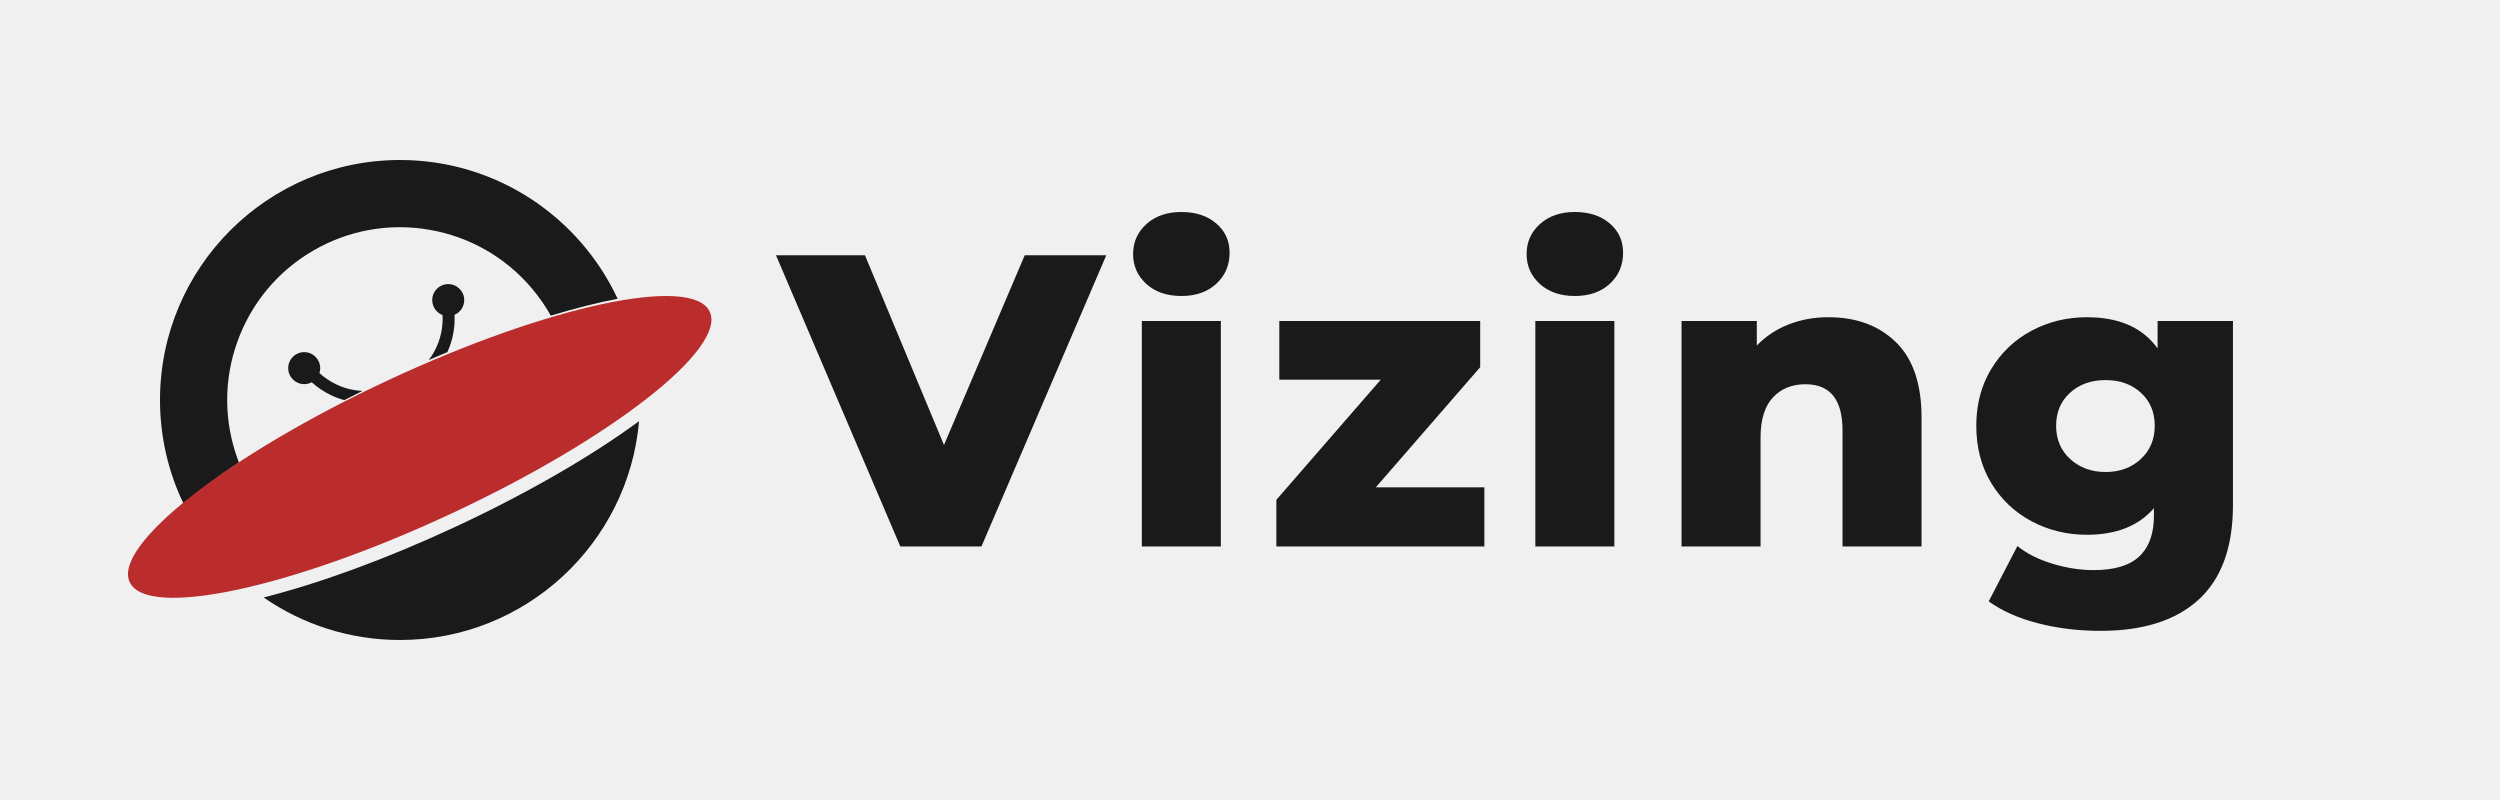
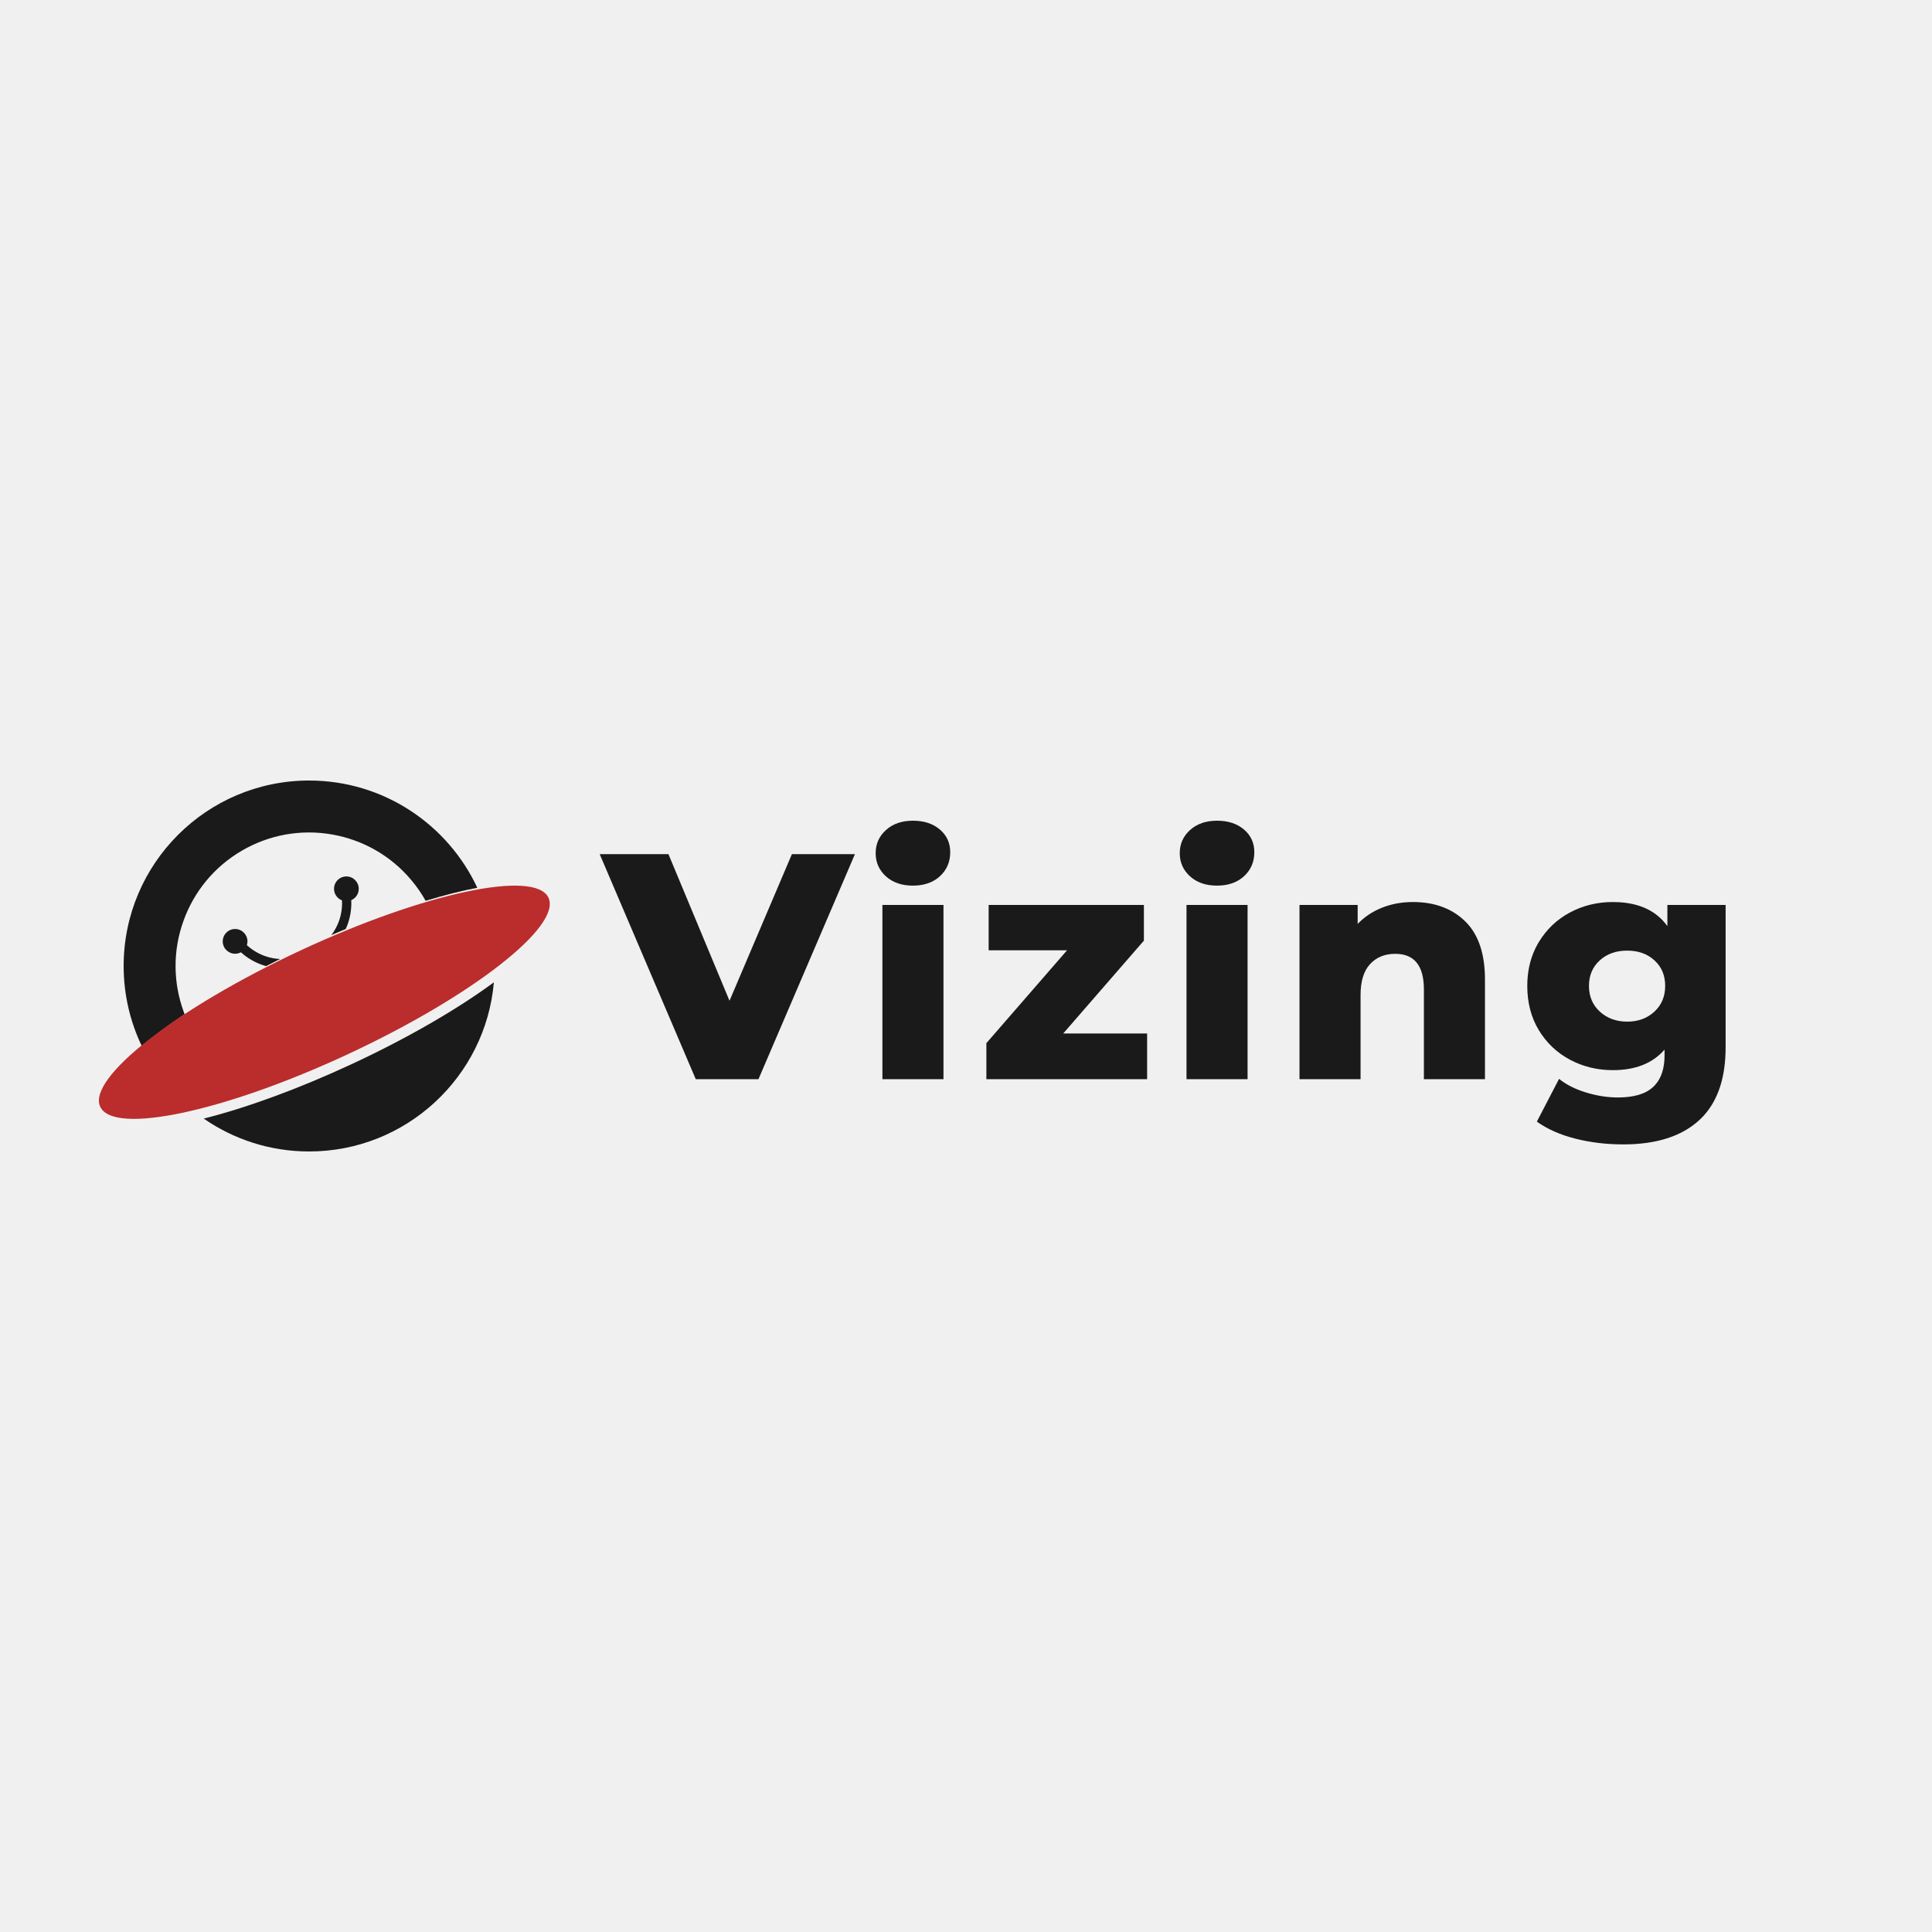
- <svg xmlns="http://www.w3.org/2000/svg" width="625" height="200" viewBox="0 0 625 200" fill="none">
+ <svg xmlns="http://www.w3.org/2000/svg" width="200" height="200" viewBox="0 0 625 200" fill="none">
  <defs />
  <rect id="Vizing-白底" width="625" height="200" fill="#FFFFFF" fill-opacity="0" />
  <path id="减去顶层" d="M65.907 149.361C75.593 156.068 87.342 159.999 100 159.999C131.327 159.999 157.09 135.921 159.77 105.283C148.225 113.787 132.286 123.109 114.052 131.612C96.428 139.83 79.597 145.913 65.907 149.361Z" clip-rule="evenodd" fill="#1A1A1A" fill-opacity="1" fill-rule="evenodd" />
  <path id="减去顶层" d="M154.404 74.688C149.383 75.652 143.762 77.071 137.701 78.909C136.37 76.539 134.823 74.307 133.086 72.238C126.303 64.139 117.163 59.164 107.501 57.467C97.098 55.622 86.898 57.685 78.406 62.596C69.251 67.87 62.765 76.007 59.415 85.228C55.792 95.152 56.054 105.555 59.415 114.771C59.516 115.05 59.619 115.327 59.726 115.603C54.404 119.149 49.737 122.612 45.866 125.884C42.106 118.045 40 109.266 40 100C40 66.893 66.893 40 100 40C124.065 40 144.848 54.21 154.404 74.688Z" clip-rule="evenodd" fill="#1A1A1A" fill-opacity="1" fill-rule="evenodd" />
  <path id="减去顶层" d="M112.058 71.025C109.849 71.025 108.058 72.816 108.058 75.025C108.058 76.732 109.127 78.189 110.632 78.764C110.705 80.079 110.623 81.385 110.396 82.658C109.908 85.429 108.773 87.924 107.174 90.016C108.741 89.335 110.3 88.671 111.847 88.026C112.561 86.465 113.061 84.836 113.351 83.181C113.617 81.672 113.706 80.172 113.633 78.703C115.059 78.092 116.058 76.675 116.058 75.025C116.058 72.816 114.267 71.025 112.058 71.025ZM86.081 100.037C87.572 99.265 89.086 98.496 90.62 97.731C88.251 97.63 85.984 97.033 83.936 96.033C82.411 95.293 81.048 94.353 79.861 93.263C79.986 92.875 80.054 92.462 80.054 92.033C80.054 89.824 78.263 88.033 76.054 88.033C73.845 88.033 72.054 89.824 72.054 92.033C72.054 94.242 73.845 96.033 76.054 96.033C76.733 96.033 77.373 95.864 77.933 95.565C79.353 96.853 80.935 97.912 82.621 98.73C83.752 99.28 84.91 99.715 86.081 100.037Z" clip-rule="evenodd" fill="#1A1A1A" fill-opacity="1" fill-rule="evenodd" />
  <path id="矢量 15" d="M32.424 145.536C28.117 136.303 57.088 113.68 97.132 95.007C137.175 76.335 173.126 68.684 177.433 77.917C181.738 87.151 152.769 109.775 112.726 128.447C72.682 147.12 36.73 154.771 32.424 145.536Z" fill="#BB2C2C" fill-opacity="1" fill-rule="evenodd" />
  <path id="Vizing" d="M286.602 71.002C288.819 72.999 291.73 73.998 295.336 73.998Q299.808 73.998 302.855 71.915L302.855 71.915Q303.494 71.478 304.07 70.951C306.288 68.903 307.396 66.314 307.396 63.182C307.396 60.202 306.288 57.765 304.07 55.869C301.853 53.956 298.941 53 295.336 53C291.73 53 288.819 54.007 286.602 56.022C284.384 58.019 283.275 60.516 283.275 63.512C283.275 66.491 284.384 68.987 286.602 71.002ZM384.978 71.002C387.195 72.999 390.106 73.998 393.712 73.998C397.317 73.998 400.229 72.982 402.446 70.951C404.664 68.903 405.772 66.314 405.772 63.182C405.772 60.202 404.664 57.765 402.446 55.869C400.229 53.956 397.317 53 393.712 53C390.106 53 387.195 54.007 384.978 56.022C382.76 58.019 381.651 60.516 381.651 63.512C381.651 66.491 382.76 68.987 384.978 71.002ZM276.57 63.816L245.365 136.611L225.078 136.611L194 63.816L216.242 63.816L235.996 111.246L256.182 63.816L276.57 63.816ZM457.102 79.305C464.093 79.305 469.721 81.387 473.986 85.551Q474.102 85.663 474.214 85.776Q480.385 92.022 480.385 104.365L480.385 136.611L460.631 136.611L460.631 107.59C460.631 99.905 457.542 96.062 451.363 96.062C447.979 96.062 445.262 97.171 443.213 99.389Q440.141 102.715 440.141 109.367L440.141 136.611L420.387 136.611L420.387 80.244L439.201 80.244L439.201 86.389C441.419 84.087 444.051 82.335 447.098 81.133C450.162 79.914 453.496 79.305 457.102 79.305ZM558.235 126.303L558.235 80.244L539.396 80.244L539.396 87.1Q538.049 85.228 536.33 83.807Q530.89 79.305 521.724 79.305C516.73 79.305 512.118 80.431 507.886 82.682C503.671 84.933 500.312 88.124 497.806 92.254Q497.206 93.25 496.702 94.293Q494.073 99.735 494.073 106.447C494.073 111.864 495.317 116.638 497.806 120.768C500.312 124.881 503.671 128.063 507.886 130.314C512.118 132.565 516.73 133.691 521.724 133.691C529.07 133.691 534.656 131.474 538.481 127.039L538.481 128.918Q538.481 135.128 535.391 138.526Q535.12 138.823 534.825 139.1Q531.194 142.527 523.399 142.527C519.997 142.527 516.544 141.985 513.04 140.902C509.536 139.836 506.642 138.372 504.356 136.51L497.171 150.348C500.573 152.769 504.704 154.597 509.562 155.832C514.42 157.085 519.616 157.711 525.151 157.711Q541.173 157.711 549.704 149.865Q550.402 149.223 551.044 148.528Q558.235 140.733 558.235 126.303ZM305.213 80.244L285.459 80.244L285.459 136.611L305.213 136.611L305.213 80.244ZM371.091 121.834L371.091 136.611L319.091 136.611L319.091 124.957L345.192 94.92L319.827 94.92L319.827 80.244L370.05 80.244L370.05 91.797L343.948 121.834L371.091 121.834ZM403.589 80.244L383.835 80.244L383.835 136.611L403.589 136.611L403.589 80.244ZM535.181 114.775C532.862 116.925 529.934 118 526.396 118C522.875 118 519.93 116.925 517.56 114.775C515.207 112.626 514.03 109.85 514.03 106.447C514.03 103.045 515.19 100.294 517.509 98.195C519.828 96.079 522.79 95.022 526.396 95.022C530.001 95.022 532.946 96.079 535.231 98.195C537.534 100.294 538.685 103.045 538.685 106.447C538.685 109.85 537.517 112.626 535.181 114.775Z" fill="#1A1A1A" fill-opacity="1" fill-rule="evenodd" />
</svg>
